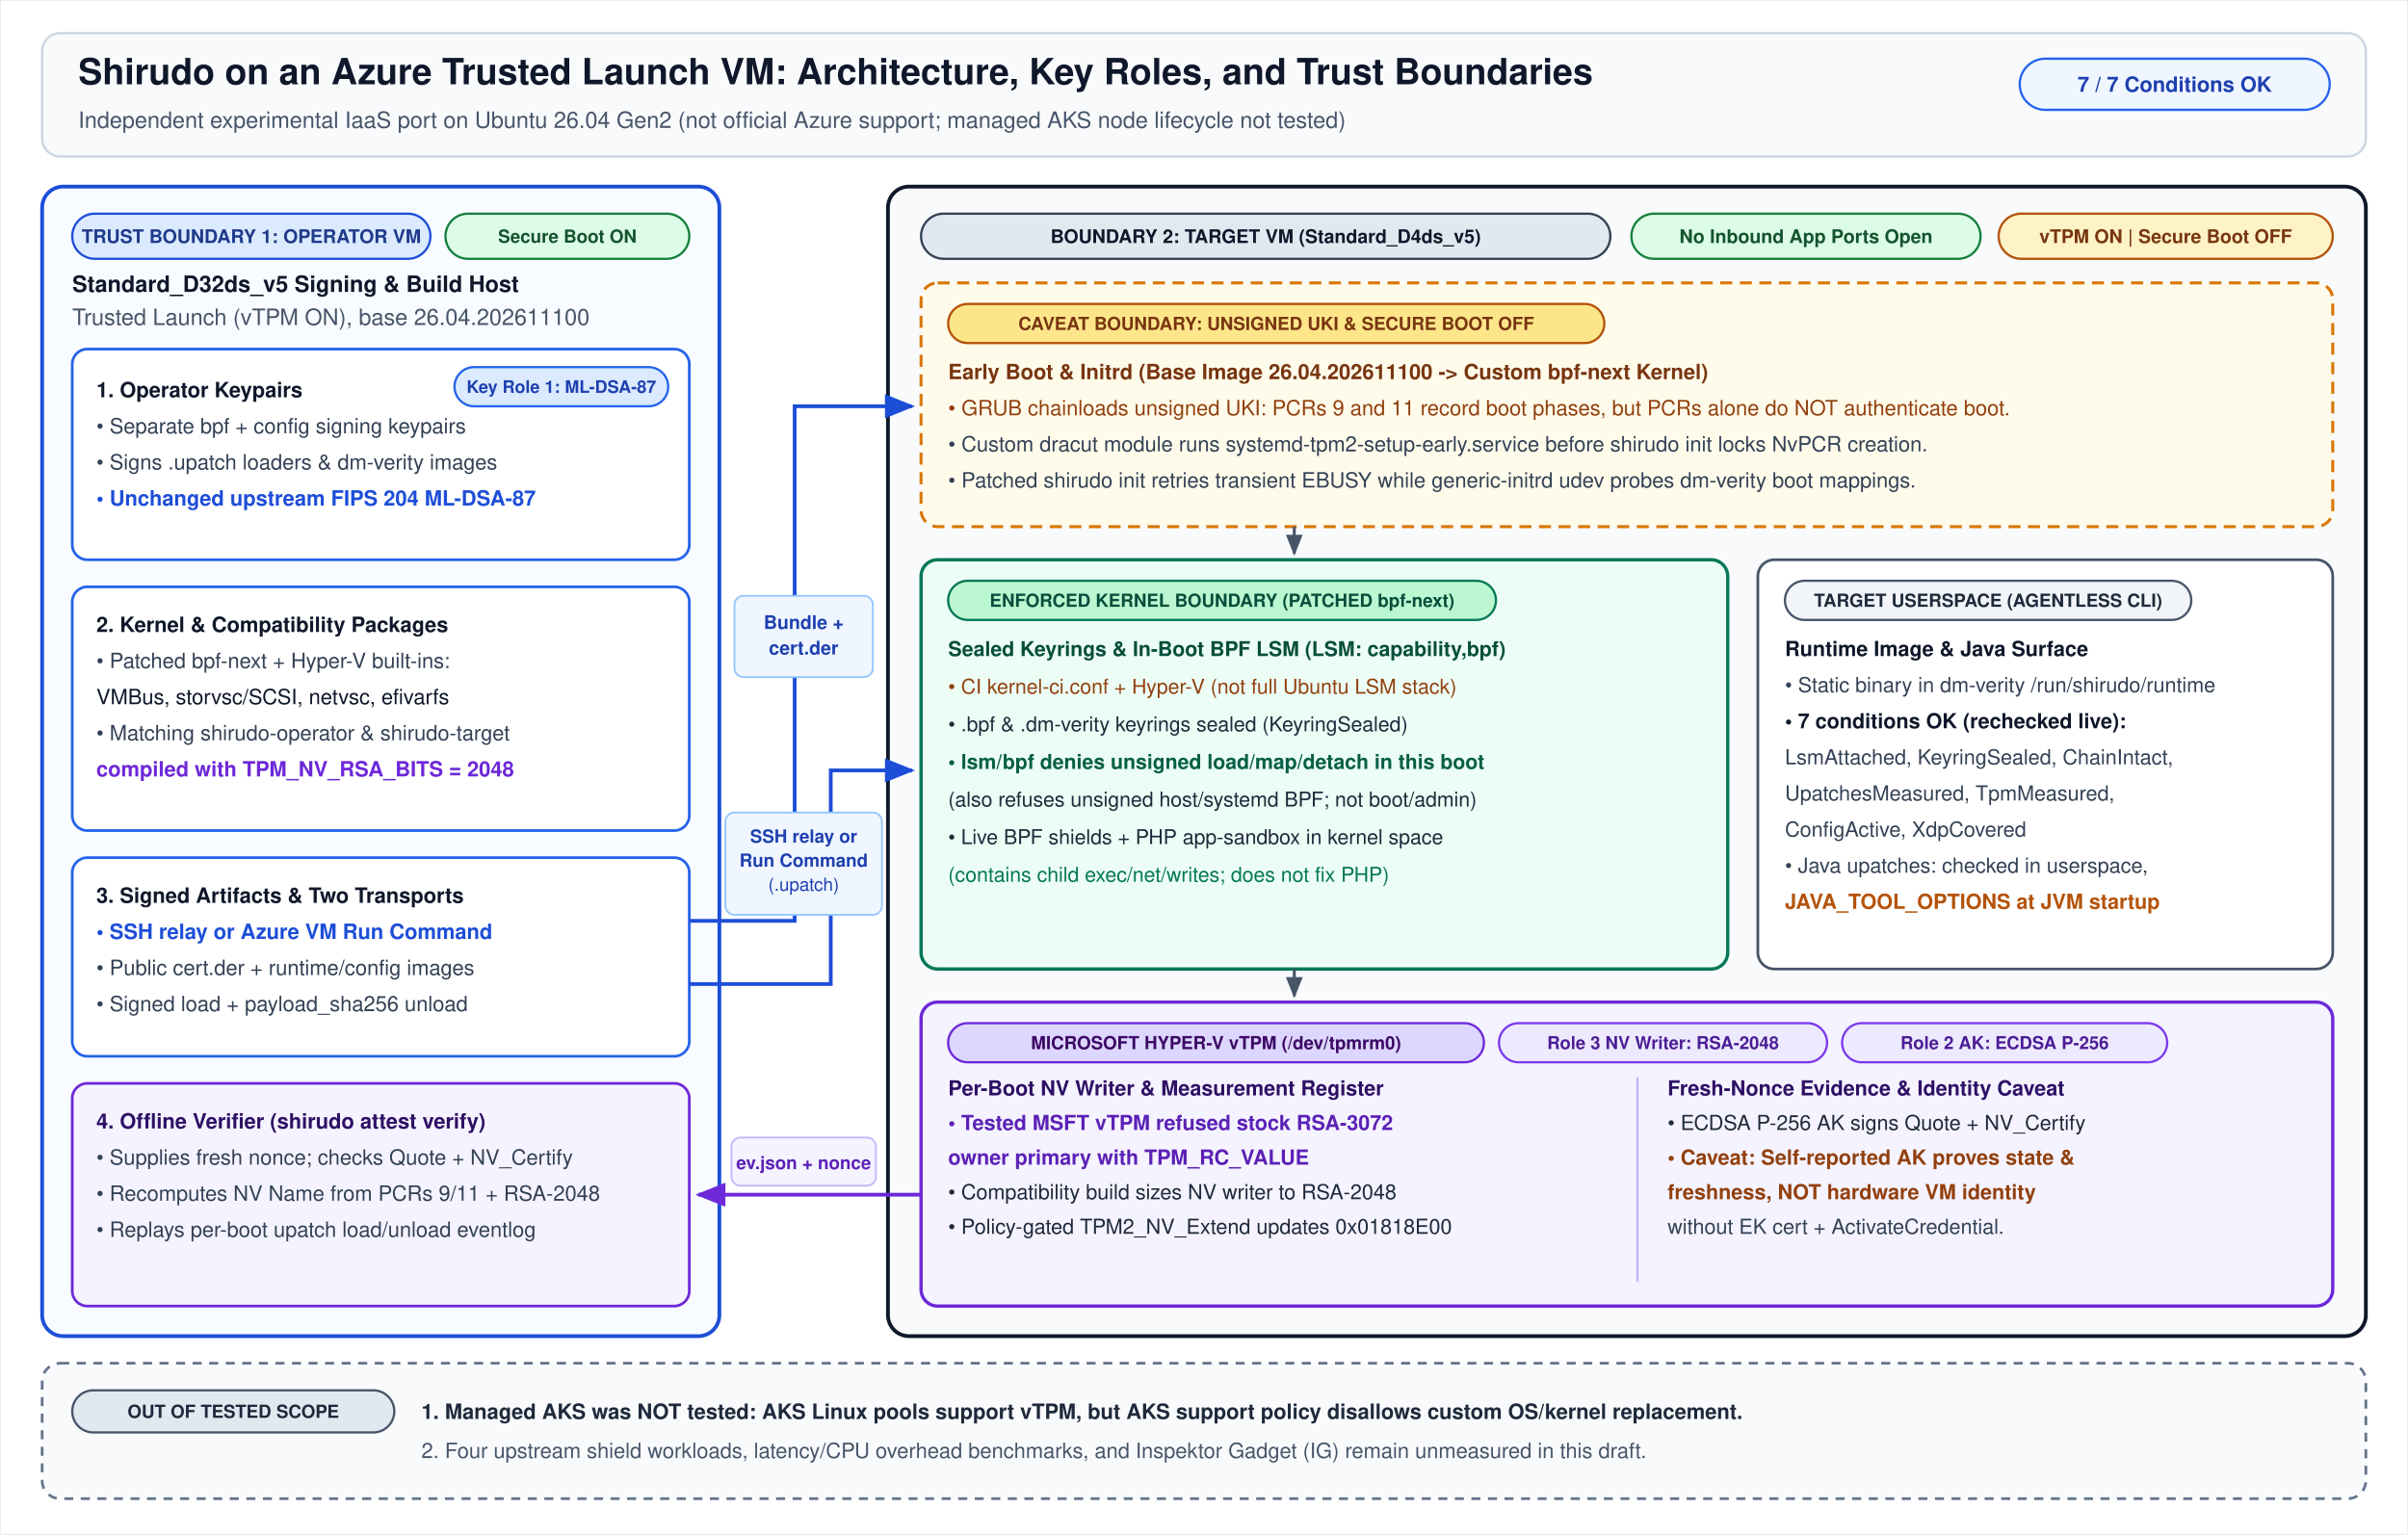
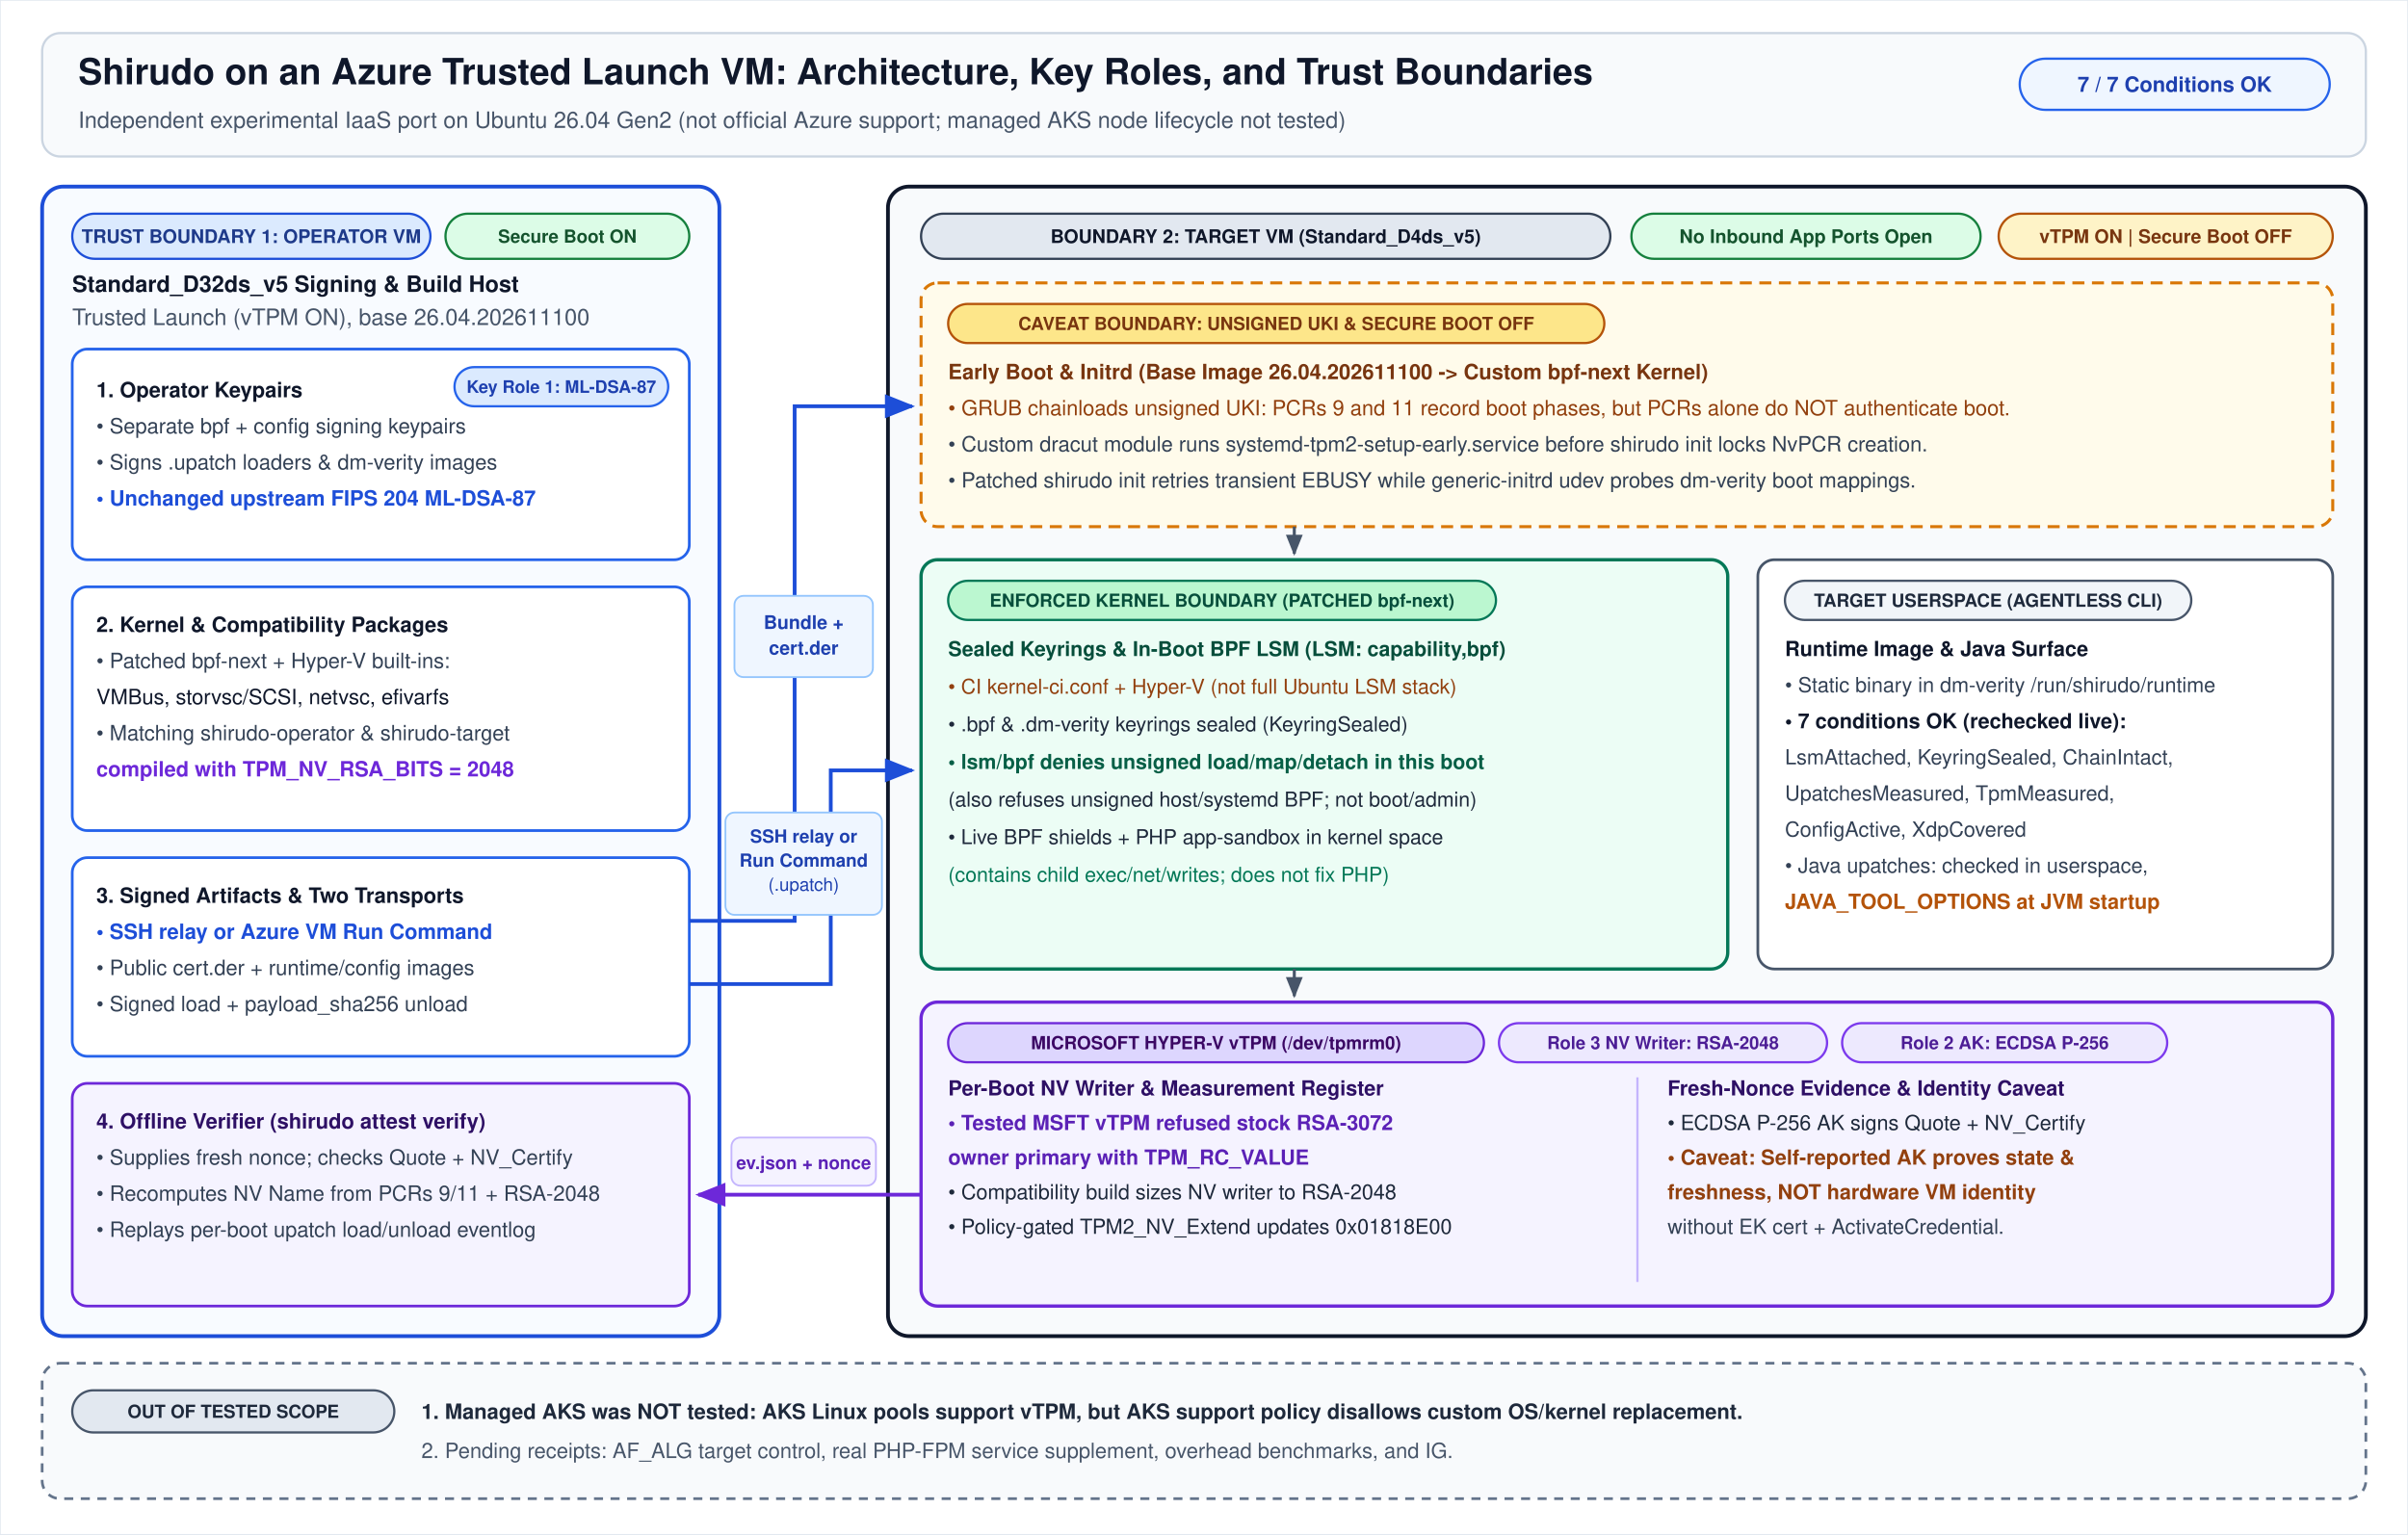
<svg xmlns="http://www.w3.org/2000/svg" viewBox="0 0 1600 1020" width="1600" height="1020" role="img" aria-labelledby="fig1-title fig1-desc">
  <defs>
    <marker id="arrow-blue" viewBox="0 0 10 10" refX="9" refY="5" markerWidth="8" markerHeight="8" orient="auto-start-reverse">
      <path d="M 0 1 L 10 5 L 0 9 z" fill="#1d4ed8" />
    </marker>
    <marker id="arrow-purple" viewBox="0 0 10 10" refX="9" refY="5" markerWidth="8" markerHeight="8" orient="auto-start-reverse">
      <path d="M 0 1 L 10 5 L 0 9 z" fill="#6d28d9" />
    </marker>
    <marker id="arrow-slate" viewBox="0 0 10 10" refX="9" refY="5" markerWidth="7" markerHeight="7" orient="auto-start-reverse">
      <path d="M 0 1 L 10 5 L 0 9 z" fill="#475569" />
    </marker>
  </defs>
  <rect x="0" y="0" width="1600" height="1020" rx="0" fill="#ffffff" stroke="#e2e8f0" stroke-width="1" />
  <rect x="28" y="22" width="1544" height="82" rx="12" fill="#f8fafc" stroke="#cbd5e1" stroke-width="1.5" />
  <text x="52" y="56" text-anchor="start" font-family="ui-sans-serif, -apple-system, BlinkMacSystemFont, Segoe UI, Helvetica, Arial, sans-serif" font-size="24" font-weight="700" fill="#0f172a">Shirudo on an Azure Trusted Launch VM: Architecture, Key Roles, and Trust Boundaries</text>
  <text x="52" y="85" text-anchor="start" font-family="ui-sans-serif, -apple-system, BlinkMacSystemFont, Segoe UI, Helvetica, Arial, sans-serif" font-size="15" font-weight="500" fill="#475569">Independent experimental IaaS port on Ubuntu 26.04 Gen2 (not official Azure support; managed AKS node lifecycle not tested)</text>
  <rect x="1342" y="39" width="206" height="34" rx="17.0" fill="#eff6ff" stroke="#2563eb" stroke-width="1.5" />
  <text x="1445.0" y="61.0" text-anchor="middle" font-family="ui-sans-serif, -apple-system, BlinkMacSystemFont, Segoe UI, Helvetica, Arial, sans-serif" font-size="14" font-weight="700" fill="#1e40af">7 / 7 Conditions OK</text>
  <rect x="28" y="124" width="450" height="764" rx="14" fill="#f8fbff" stroke="#1d4ed8" stroke-width="2.5" />
  <rect x="48" y="142" width="238" height="30" rx="15.0" fill="#dbeafe" stroke="#1d4ed8" stroke-width="1.5" />
  <text x="167.0" y="161.5" text-anchor="middle" font-family="ui-sans-serif, -apple-system, BlinkMacSystemFont, Segoe UI, Helvetica, Arial, sans-serif" font-size="12.5" font-weight="700" fill="#1e3a8a">TRUST BOUNDARY 1: OPERATOR VM</text>
  <rect x="296" y="142" width="162" height="30" rx="15.0" fill="#dcfce7" stroke="#15803d" stroke-width="1.5" />
  <text x="377.0" y="161.3" text-anchor="middle" font-family="ui-sans-serif, -apple-system, BlinkMacSystemFont, Segoe UI, Helvetica, Arial, sans-serif" font-size="12" font-weight="700" fill="#14532d">Secure Boot ON</text>
  <text x="48" y="194" text-anchor="start" font-family="ui-sans-serif, -apple-system, BlinkMacSystemFont, Segoe UI, Helvetica, Arial, sans-serif" font-size="15" font-weight="700" fill="#0f172a">Standard_D32ds_v5 Signing &amp; Build Host</text>
  <text x="48" y="216" text-anchor="start" font-family="ui-sans-serif, -apple-system, BlinkMacSystemFont, Segoe UI, Helvetica, Arial, sans-serif" font-size="15" font-weight="400" fill="#475569">Trusted Launch (vTPM ON), base 26.04.202611100</text>
  <rect x="48" y="232" width="410" height="140" rx="10" fill="#ffffff" stroke="#2563eb" stroke-width="1.8" />
  <rect x="302" y="244" width="142" height="26" rx="13.0" fill="#dbeafe" stroke="#2563eb" stroke-width="1.5" />
  <text x="373.0" y="261.1" text-anchor="middle" font-family="ui-sans-serif, -apple-system, BlinkMacSystemFont, Segoe UI, Helvetica, Arial, sans-serif" font-size="11.5" font-weight="700" fill="#1e40af">Key Role 1: ML-DSA-87</text>
  <text x="64" y="264" text-anchor="start" font-family="ui-sans-serif, -apple-system, BlinkMacSystemFont, Segoe UI, Helvetica, Arial, sans-serif" font-size="14" font-weight="700" fill="#0f172a">1. Operator Keypairs</text>
  <text x="64" y="288" text-anchor="start" font-family="ui-sans-serif, -apple-system, BlinkMacSystemFont, Segoe UI, Helvetica, Arial, sans-serif" font-size="14" font-weight="400" fill="#334155">• Separate bpf + config signing keypairs</text>
  <text x="64" y="312" text-anchor="start" font-family="ui-sans-serif, -apple-system, BlinkMacSystemFont, Segoe UI, Helvetica, Arial, sans-serif" font-size="14" font-weight="400" fill="#334155">• Signs .upatch loaders &amp; dm-verity images</text>
  <text x="64" y="336" text-anchor="start" font-family="ui-sans-serif, -apple-system, BlinkMacSystemFont, Segoe UI, Helvetica, Arial, sans-serif" font-size="14" font-weight="600" fill="#1d4ed8">• Unchanged upstream FIPS 204 ML-DSA-87</text>
  <rect x="48" y="390" width="410" height="162" rx="10" fill="#ffffff" stroke="#2563eb" stroke-width="1.8" />
  <text x="64" y="420" text-anchor="start" font-family="ui-sans-serif, -apple-system, BlinkMacSystemFont, Segoe UI, Helvetica, Arial, sans-serif" font-size="14" font-weight="700" fill="#0f172a">2. Kernel &amp; Compatibility Packages</text>
  <text x="64" y="444" text-anchor="start" font-family="ui-sans-serif, -apple-system, BlinkMacSystemFont, Segoe UI, Helvetica, Arial, sans-serif" font-size="14" font-weight="400" fill="#334155">• Patched bpf-next + Hyper-V built-ins:</text>
  <text x="64" y="468" text-anchor="start" font-family="ui-sans-serif, -apple-system, BlinkMacSystemFont, Segoe UI, Helvetica, Arial, sans-serif" font-size="14" font-weight="500" fill="#0f172a">  VMBus, storvsc/SCSI, netvsc, efivarfs</text>
  <text x="64" y="492" text-anchor="start" font-family="ui-sans-serif, -apple-system, BlinkMacSystemFont, Segoe UI, Helvetica, Arial, sans-serif" font-size="14" font-weight="400" fill="#334155">• Matching shirudo-operator &amp; shirudo-target</text>
  <text x="64" y="516" text-anchor="start" font-family="ui-sans-serif, -apple-system, BlinkMacSystemFont, Segoe UI, Helvetica, Arial, sans-serif" font-size="14" font-weight="600" fill="#6d28d9">  compiled with TPM_NV_RSA_BITS = 2048</text>
  <rect x="48" y="570" width="410" height="132" rx="10" fill="#ffffff" stroke="#2563eb" stroke-width="1.8" />
  <text x="64" y="600" text-anchor="start" font-family="ui-sans-serif, -apple-system, BlinkMacSystemFont, Segoe UI, Helvetica, Arial, sans-serif" font-size="14" font-weight="700" fill="#0f172a">3. Signed Artifacts &amp; Two Transports</text>
  <text x="64" y="624" text-anchor="start" font-family="ui-sans-serif, -apple-system, BlinkMacSystemFont, Segoe UI, Helvetica, Arial, sans-serif" font-size="14" font-weight="600" fill="#1d4ed8">• SSH relay or Azure VM Run Command</text>
  <text x="64" y="648" text-anchor="start" font-family="ui-sans-serif, -apple-system, BlinkMacSystemFont, Segoe UI, Helvetica, Arial, sans-serif" font-size="14" font-weight="400" fill="#334155">• Public cert.der + runtime/config images</text>
  <text x="64" y="672" text-anchor="start" font-family="ui-sans-serif, -apple-system, BlinkMacSystemFont, Segoe UI, Helvetica, Arial, sans-serif" font-size="14" font-weight="400" fill="#334155">• Signed load + payload_sha256 unload</text>
  <rect x="48" y="720" width="410" height="148" rx="10" fill="#f5f3ff" stroke="#6d28d9" stroke-width="1.8" />
  <text x="64" y="750" text-anchor="start" font-family="ui-sans-serif, -apple-system, BlinkMacSystemFont, Segoe UI, Helvetica, Arial, sans-serif" font-size="14" font-weight="700" fill="#2e1065">4. Offline Verifier (shirudo attest verify)</text>
  <text x="64" y="774" text-anchor="start" font-family="ui-sans-serif, -apple-system, BlinkMacSystemFont, Segoe UI, Helvetica, Arial, sans-serif" font-size="14" font-weight="400" fill="#334155">• Supplies fresh nonce; checks Quote + NV_Certify</text>
  <text x="64" y="798" text-anchor="start" font-family="ui-sans-serif, -apple-system, BlinkMacSystemFont, Segoe UI, Helvetica, Arial, sans-serif" font-size="14" font-weight="400" fill="#334155">• Recomputes NV Name from PCRs 9/11 + RSA-2048</text>
  <text x="64" y="822" text-anchor="start" font-family="ui-sans-serif, -apple-system, BlinkMacSystemFont, Segoe UI, Helvetica, Arial, sans-serif" font-size="14" font-weight="400" fill="#334155">• Replays per-boot upatch load/unload eventlog</text>
  <rect x="590" y="124" width="982" height="764" rx="14" fill="#f8fafc" stroke="#0f172a" stroke-width="2.5" />
  <rect x="612" y="142" width="458" height="30" rx="15.0" fill="#e2e8f0" stroke="#334155" stroke-width="1.5" />
  <text x="841.0" y="161.5" text-anchor="middle" font-family="ui-sans-serif, -apple-system, BlinkMacSystemFont, Segoe UI, Helvetica, Arial, sans-serif" font-size="12.5" font-weight="700" fill="#0f172a">BOUNDARY 2: TARGET VM (Standard_D4ds_v5)</text>
  <rect x="1084" y="142" width="232" height="30" rx="15.0" fill="#dcfce7" stroke="#15803d" stroke-width="1.5" />
  <text x="1200.0" y="161.5" text-anchor="middle" font-family="ui-sans-serif, -apple-system, BlinkMacSystemFont, Segoe UI, Helvetica, Arial, sans-serif" font-size="12.5" font-weight="700" fill="#14532d">No Inbound App Ports Open</text>
  <rect x="1328" y="142" width="222" height="30" rx="15.0" fill="#fef3c7" stroke="#b45309" stroke-width="1.5" />
  <text x="1439.0" y="161.5" text-anchor="middle" font-family="ui-sans-serif, -apple-system, BlinkMacSystemFont, Segoe UI, Helvetica, Arial, sans-serif" font-size="12.5" font-weight="700" fill="#78350f">vTPM ON | Secure Boot OFF</text>
  <rect x="612" y="188" width="938" height="162" rx="11" fill="#fffbeb" stroke="#d97706" stroke-width="2" stroke-dasharray="8 5" />
  <rect x="630" y="202" width="436" height="26" rx="13.0" fill="#fde68a" stroke="#b45309" stroke-width="1.5" />
  <text x="848.0" y="219.3" text-anchor="middle" font-family="ui-sans-serif, -apple-system, BlinkMacSystemFont, Segoe UI, Helvetica, Arial, sans-serif" font-size="12" font-weight="700" fill="#78350f">CAVEAT BOUNDARY: UNSIGNED UKI &amp; SECURE BOOT OFF</text>
  <text x="630" y="252" text-anchor="start" font-family="ui-sans-serif, -apple-system, BlinkMacSystemFont, Segoe UI, Helvetica, Arial, sans-serif" font-size="14" font-weight="700" fill="#78350f">Early Boot &amp; Initrd (Base Image 26.04.202611100 -&gt; Custom bpf-next Kernel)</text>
  <text x="630" y="276" text-anchor="start" font-family="ui-sans-serif, -apple-system, BlinkMacSystemFont, Segoe UI, Helvetica, Arial, sans-serif" font-size="14" font-weight="500" fill="#92400e">• GRUB chainloads unsigned UKI: PCRs 9 and 11 record boot phases, but PCRs alone do NOT authenticate boot.</text>
  <text x="630" y="300" text-anchor="start" font-family="ui-sans-serif, -apple-system, BlinkMacSystemFont, Segoe UI, Helvetica, Arial, sans-serif" font-size="14" font-weight="400" fill="#334155">• Custom dracut module runs systemd-tpm2-setup-early.service before shirudo init locks NvPCR creation.</text>
  <text x="630" y="324" text-anchor="start" font-family="ui-sans-serif, -apple-system, BlinkMacSystemFont, Segoe UI, Helvetica, Arial, sans-serif" font-size="14" font-weight="400" fill="#334155">• Patched shirudo init retries transient EBUSY while generic-initrd udev probes dm-verity boot mappings.</text>
  <rect x="612" y="372" width="536" height="272" rx="11" fill="#ecfdf5" stroke="#047857" stroke-width="2.2" />
  <rect x="630" y="386" width="364" height="26" rx="13.0" fill="#bbf7d0" stroke="#047857" stroke-width="1.5" />
  <text x="812.0" y="403.3" text-anchor="middle" font-family="ui-sans-serif, -apple-system, BlinkMacSystemFont, Segoe UI, Helvetica, Arial, sans-serif" font-size="12" font-weight="700" fill="#064e3b">ENFORCED KERNEL BOUNDARY (PATCHED bpf-next)</text>
  <text x="630" y="436" text-anchor="start" font-family="ui-sans-serif, -apple-system, BlinkMacSystemFont, Segoe UI, Helvetica, Arial, sans-serif" font-size="13.6" font-weight="700" fill="#064e3b">Sealed Keyrings &amp; In-Boot BPF LSM (LSM: capability,bpf)</text>
  <text x="630" y="461" text-anchor="start" font-family="ui-sans-serif, -apple-system, BlinkMacSystemFont, Segoe UI, Helvetica, Arial, sans-serif" font-size="13.6" font-weight="500" fill="#92400e">• CI kernel-ci.conf + Hyper-V (not full Ubuntu LSM stack)</text>
  <text x="630" y="486" text-anchor="start" font-family="ui-sans-serif, -apple-system, BlinkMacSystemFont, Segoe UI, Helvetica, Arial, sans-serif" font-size="13.6" font-weight="400" fill="#1e293b">• .bpf &amp; .dm-verity keyrings sealed (KeyringSealed)</text>
  <text x="630" y="511" text-anchor="start" font-family="ui-sans-serif, -apple-system, BlinkMacSystemFont, Segoe UI, Helvetica, Arial, sans-serif" font-size="13.6" font-weight="600" fill="#065f46">• lsm/bpf denies unsigned load/map/detach in this boot</text>
  <text x="630" y="536" text-anchor="start" font-family="ui-sans-serif, -apple-system, BlinkMacSystemFont, Segoe UI, Helvetica, Arial, sans-serif" font-size="13.6" font-weight="400" fill="#1e293b">  (also refuses unsigned host/systemd BPF; not boot/admin)</text>
  <text x="630" y="561" text-anchor="start" font-family="ui-sans-serif, -apple-system, BlinkMacSystemFont, Segoe UI, Helvetica, Arial, sans-serif" font-size="13.6" font-weight="400" fill="#1e293b">• Live BPF shields + PHP app-sandbox in kernel space</text>
  <text x="630" y="586" text-anchor="start" font-family="ui-sans-serif, -apple-system, BlinkMacSystemFont, Segoe UI, Helvetica, Arial, sans-serif" font-size="13.6" font-weight="500" fill="#047857">  (contains child exec/net/writes; does not fix PHP)</text>
  <rect x="1168" y="372" width="382" height="272" rx="11" fill="#ffffff" stroke="#475569" stroke-width="1.8" />
  <rect x="1186" y="386" width="270" height="26" rx="13.0" fill="#f1f5f9" stroke="#475569" stroke-width="1.5" />
  <text x="1321.0" y="403.3" text-anchor="middle" font-family="ui-sans-serif, -apple-system, BlinkMacSystemFont, Segoe UI, Helvetica, Arial, sans-serif" font-size="12" font-weight="700" fill="#1e293b">TARGET USERSPACE (AGENTLESS CLI)</text>
  <text x="1186" y="436" text-anchor="start" font-family="ui-sans-serif, -apple-system, BlinkMacSystemFont, Segoe UI, Helvetica, Arial, sans-serif" font-size="13.8" font-weight="700" fill="#0f172a">Runtime Image &amp; Java Surface</text>
  <text x="1186" y="460" text-anchor="start" font-family="ui-sans-serif, -apple-system, BlinkMacSystemFont, Segoe UI, Helvetica, Arial, sans-serif" font-size="13.8" font-weight="400" fill="#334155">• Static binary in dm-verity /run/shirudo/runtime</text>
  <text x="1186" y="484" text-anchor="start" font-family="ui-sans-serif, -apple-system, BlinkMacSystemFont, Segoe UI, Helvetica, Arial, sans-serif" font-size="13.8" font-weight="600" fill="#0f172a">• 7 conditions OK (rechecked live):</text>
  <text x="1186" y="508" text-anchor="start" font-family="ui-sans-serif, -apple-system, BlinkMacSystemFont, Segoe UI, Helvetica, Arial, sans-serif" font-size="13.8" font-weight="400" fill="#334155">  LsmAttached, KeyringSealed, ChainIntact,</text>
  <text x="1186" y="532" text-anchor="start" font-family="ui-sans-serif, -apple-system, BlinkMacSystemFont, Segoe UI, Helvetica, Arial, sans-serif" font-size="13.8" font-weight="400" fill="#334155">  UpatchesMeasured, TpmMeasured,</text>
  <text x="1186" y="556" text-anchor="start" font-family="ui-sans-serif, -apple-system, BlinkMacSystemFont, Segoe UI, Helvetica, Arial, sans-serif" font-size="13.8" font-weight="400" fill="#334155">  ConfigActive, XdpCovered</text>
  <text x="1186" y="580" text-anchor="start" font-family="ui-sans-serif, -apple-system, BlinkMacSystemFont, Segoe UI, Helvetica, Arial, sans-serif" font-size="13.8" font-weight="400" fill="#334155">• Java upatches: checked in userspace,</text>
  <text x="1186" y="604" text-anchor="start" font-family="ui-sans-serif, -apple-system, BlinkMacSystemFont, Segoe UI, Helvetica, Arial, sans-serif" font-size="13.8" font-weight="600" fill="#b45309">  JAVA_TOOL_OPTIONS at JVM startup</text>
  <rect x="612" y="666" width="938" height="202" rx="11" fill="#f5f3ff" stroke="#6d28d9" stroke-width="2.2" />
  <rect x="630" y="680" width="356" height="26" rx="13.0" fill="#ddd6fe" stroke="#6d28d9" stroke-width="1.5" />
  <text x="808.0" y="697.3" text-anchor="middle" font-family="ui-sans-serif, -apple-system, BlinkMacSystemFont, Segoe UI, Helvetica, Arial, sans-serif" font-size="12" font-weight="700" fill="#3b0764">MICROSOFT HYPER-V vTPM (/dev/tpmrm0)</text>
  <rect x="996" y="680" width="218" height="26" rx="13.0" fill="#ede9fe" stroke="#7c3aed" stroke-width="1.5" />
  <text x="1105.0" y="697.2" text-anchor="middle" font-family="ui-sans-serif, -apple-system, BlinkMacSystemFont, Segoe UI, Helvetica, Arial, sans-serif" font-size="11.8" font-weight="700" fill="#4c1d95">Role 3 NV Writer: RSA-2048</text>
  <rect x="1224" y="680" width="216" height="26" rx="13.0" fill="#ede9fe" stroke="#7c3aed" stroke-width="1.5" />
  <text x="1332.0" y="697.2" text-anchor="middle" font-family="ui-sans-serif, -apple-system, BlinkMacSystemFont, Segoe UI, Helvetica, Arial, sans-serif" font-size="11.8" font-weight="700" fill="#4c1d95">Role 2 AK: ECDSA P-256</text>
  <text x="630" y="728" text-anchor="start" font-family="ui-sans-serif, -apple-system, BlinkMacSystemFont, Segoe UI, Helvetica, Arial, sans-serif" font-size="13.8" font-weight="700" fill="#2e1065">Per-Boot NV Writer &amp; Measurement Register</text>
  <text x="630" y="751" text-anchor="start" font-family="ui-sans-serif, -apple-system, BlinkMacSystemFont, Segoe UI, Helvetica, Arial, sans-serif" font-size="13.8" font-weight="600" fill="#5b21b6">• Tested MSFT vTPM refused stock RSA-3072</text>
  <text x="630" y="774" text-anchor="start" font-family="ui-sans-serif, -apple-system, BlinkMacSystemFont, Segoe UI, Helvetica, Arial, sans-serif" font-size="13.8" font-weight="600" fill="#5b21b6">  owner primary with TPM_RC_VALUE</text>
  <text x="630" y="797" text-anchor="start" font-family="ui-sans-serif, -apple-system, BlinkMacSystemFont, Segoe UI, Helvetica, Arial, sans-serif" font-size="13.8" font-weight="400" fill="#1e293b">• Compatibility build sizes NV writer to RSA-2048</text>
  <text x="630" y="820" text-anchor="start" font-family="ui-sans-serif, -apple-system, BlinkMacSystemFont, Segoe UI, Helvetica, Arial, sans-serif" font-size="13.8" font-weight="400" fill="#1e293b">• Policy-gated TPM2_NV_Extend updates 0x01818E00</text>
  <line x1="1088" y1="716" x2="1088" y2="852" stroke="#c4b5fd" stroke-width="1.5" />
  <text x="1108" y="728" text-anchor="start" font-family="ui-sans-serif, -apple-system, BlinkMacSystemFont, Segoe UI, Helvetica, Arial, sans-serif" font-size="13.8" font-weight="700" fill="#2e1065">Fresh-Nonce Evidence &amp; Identity Caveat</text>
  <text x="1108" y="751" text-anchor="start" font-family="ui-sans-serif, -apple-system, BlinkMacSystemFont, Segoe UI, Helvetica, Arial, sans-serif" font-size="13.8" font-weight="400" fill="#1e293b">• ECDSA P-256 AK signs Quote + NV_Certify</text>
  <text x="1108" y="774" text-anchor="start" font-family="ui-sans-serif, -apple-system, BlinkMacSystemFont, Segoe UI, Helvetica, Arial, sans-serif" font-size="13.8" font-weight="600" fill="#92400e">• Caveat: Self-reported AK proves state &amp;</text>
  <text x="1108" y="797" text-anchor="start" font-family="ui-sans-serif, -apple-system, BlinkMacSystemFont, Segoe UI, Helvetica, Arial, sans-serif" font-size="13.8" font-weight="600" fill="#92400e">  freshness, NOT hardware VM identity</text>
  <text x="1108" y="820" text-anchor="start" font-family="ui-sans-serif, -apple-system, BlinkMacSystemFont, Segoe UI, Helvetica, Arial, sans-serif" font-size="13.8" font-weight="400" fill="#334155">  without EK cert + ActivateCredential.</text>
  <path d="M 458 612 L 528 612 L 528 270 L 606 270" fill="none" stroke="#1d4ed8" stroke-width="2.5" marker-end="url(#arrow-blue)" />
  <rect x="488" y="396" width="92" height="54" rx="6" fill="#eff6ff" stroke="#93c5fd" stroke-width="1.2" />
  <text x="534" y="418" text-anchor="middle" font-family="ui-sans-serif, -apple-system, BlinkMacSystemFont, Segoe UI, Helvetica, Arial, sans-serif" font-size="12.5" font-weight="600" fill="#1e40af">Bundle +</text>
  <text x="534" y="435" text-anchor="middle" font-family="ui-sans-serif, -apple-system, BlinkMacSystemFont, Segoe UI, Helvetica, Arial, sans-serif" font-size="12.5" font-weight="600" fill="#1e40af">cert.der</text>
  <path d="M 458 654 L 552 654 L 552 512 L 606 512" fill="none" stroke="#1d4ed8" stroke-width="2.5" marker-end="url(#arrow-blue)" />
  <rect x="482" y="540" width="104" height="68" rx="6" fill="#eff6ff" stroke="#93c5fd" stroke-width="1.2" />
  <text x="534" y="560" text-anchor="middle" font-family="ui-sans-serif, -apple-system, BlinkMacSystemFont, Segoe UI, Helvetica, Arial, sans-serif" font-size="12" font-weight="600" fill="#1e40af">SSH relay or</text>
  <text x="534" y="576" text-anchor="middle" font-family="ui-sans-serif, -apple-system, BlinkMacSystemFont, Segoe UI, Helvetica, Arial, sans-serif" font-size="12" font-weight="600" fill="#1e40af">Run Command</text>
  <text x="534" y="592" text-anchor="middle" font-family="ui-sans-serif, -apple-system, BlinkMacSystemFont, Segoe UI, Helvetica, Arial, sans-serif" font-size="12" font-weight="500" fill="#1e40af">(.upatch)</text>
  <path d="M 612 794 L 464 794" fill="none" stroke="#6d28d9" stroke-width="2.5" marker-end="url(#arrow-purple)" />
  <rect x="486" y="756" width="96" height="32" rx="6" fill="#f5f3ff" stroke="#c4b5fd" stroke-width="1.2" />
  <text x="534" y="777" text-anchor="middle" font-family="ui-sans-serif, -apple-system, BlinkMacSystemFont, Segoe UI, Helvetica, Arial, sans-serif" font-size="12" font-weight="600" fill="#5b21b6">ev.json + nonce</text>
  <line x1="860" y1="350" x2="860" y2="368" stroke="#475569" stroke-width="2" marker-end="url(#arrow-slate)" />
  <line x1="860" y1="644" x2="860" y2="662" stroke="#475569" stroke-width="2" marker-end="url(#arrow-slate)" />
  <rect x="28" y="906" width="1544" height="90" rx="12" fill="#f8fafc" stroke="#64748b" stroke-width="1.8" stroke-dasharray="6 5" />
  <rect x="48" y="924" width="214" height="28" rx="14.0" fill="#e2e8f0" stroke="#475569" stroke-width="1.5" />
  <text x="155.0" y="942.3" text-anchor="middle" font-family="ui-sans-serif, -apple-system, BlinkMacSystemFont, Segoe UI, Helvetica, Arial, sans-serif" font-size="12" font-weight="700" fill="#1e293b">OUT OF TESTED SCOPE</text>
  <text x="280" y="943" text-anchor="start" font-family="ui-sans-serif, -apple-system, BlinkMacSystemFont, Segoe UI, Helvetica, Arial, sans-serif" font-size="14.0" font-weight="600" fill="#1e293b">1. Managed AKS was NOT tested: AKS Linux pools support vTPM, but AKS support policy disallows custom OS/kernel replacement.</text>
-   <text x="280" y="969" text-anchor="start" font-family="ui-sans-serif, -apple-system, BlinkMacSystemFont, Segoe UI, Helvetica, Arial, sans-serif" font-size="14.0" font-weight="400" fill="#475569">2. Four upstream shield workloads, latency/CPU overhead benchmarks, and Inspektor Gadget (IG) remain unmeasured in this draft.</text>
+   <text x="280" y="969" text-anchor="start" font-family="ui-sans-serif, -apple-system, BlinkMacSystemFont, Segoe UI, Helvetica, Arial, sans-serif" font-size="14.0" font-weight="400" fill="#475569">2. Pending receipts: AF_ALG target control, real PHP-FPM service supplement, overhead benchmarks, and IG.</text>
</svg>
